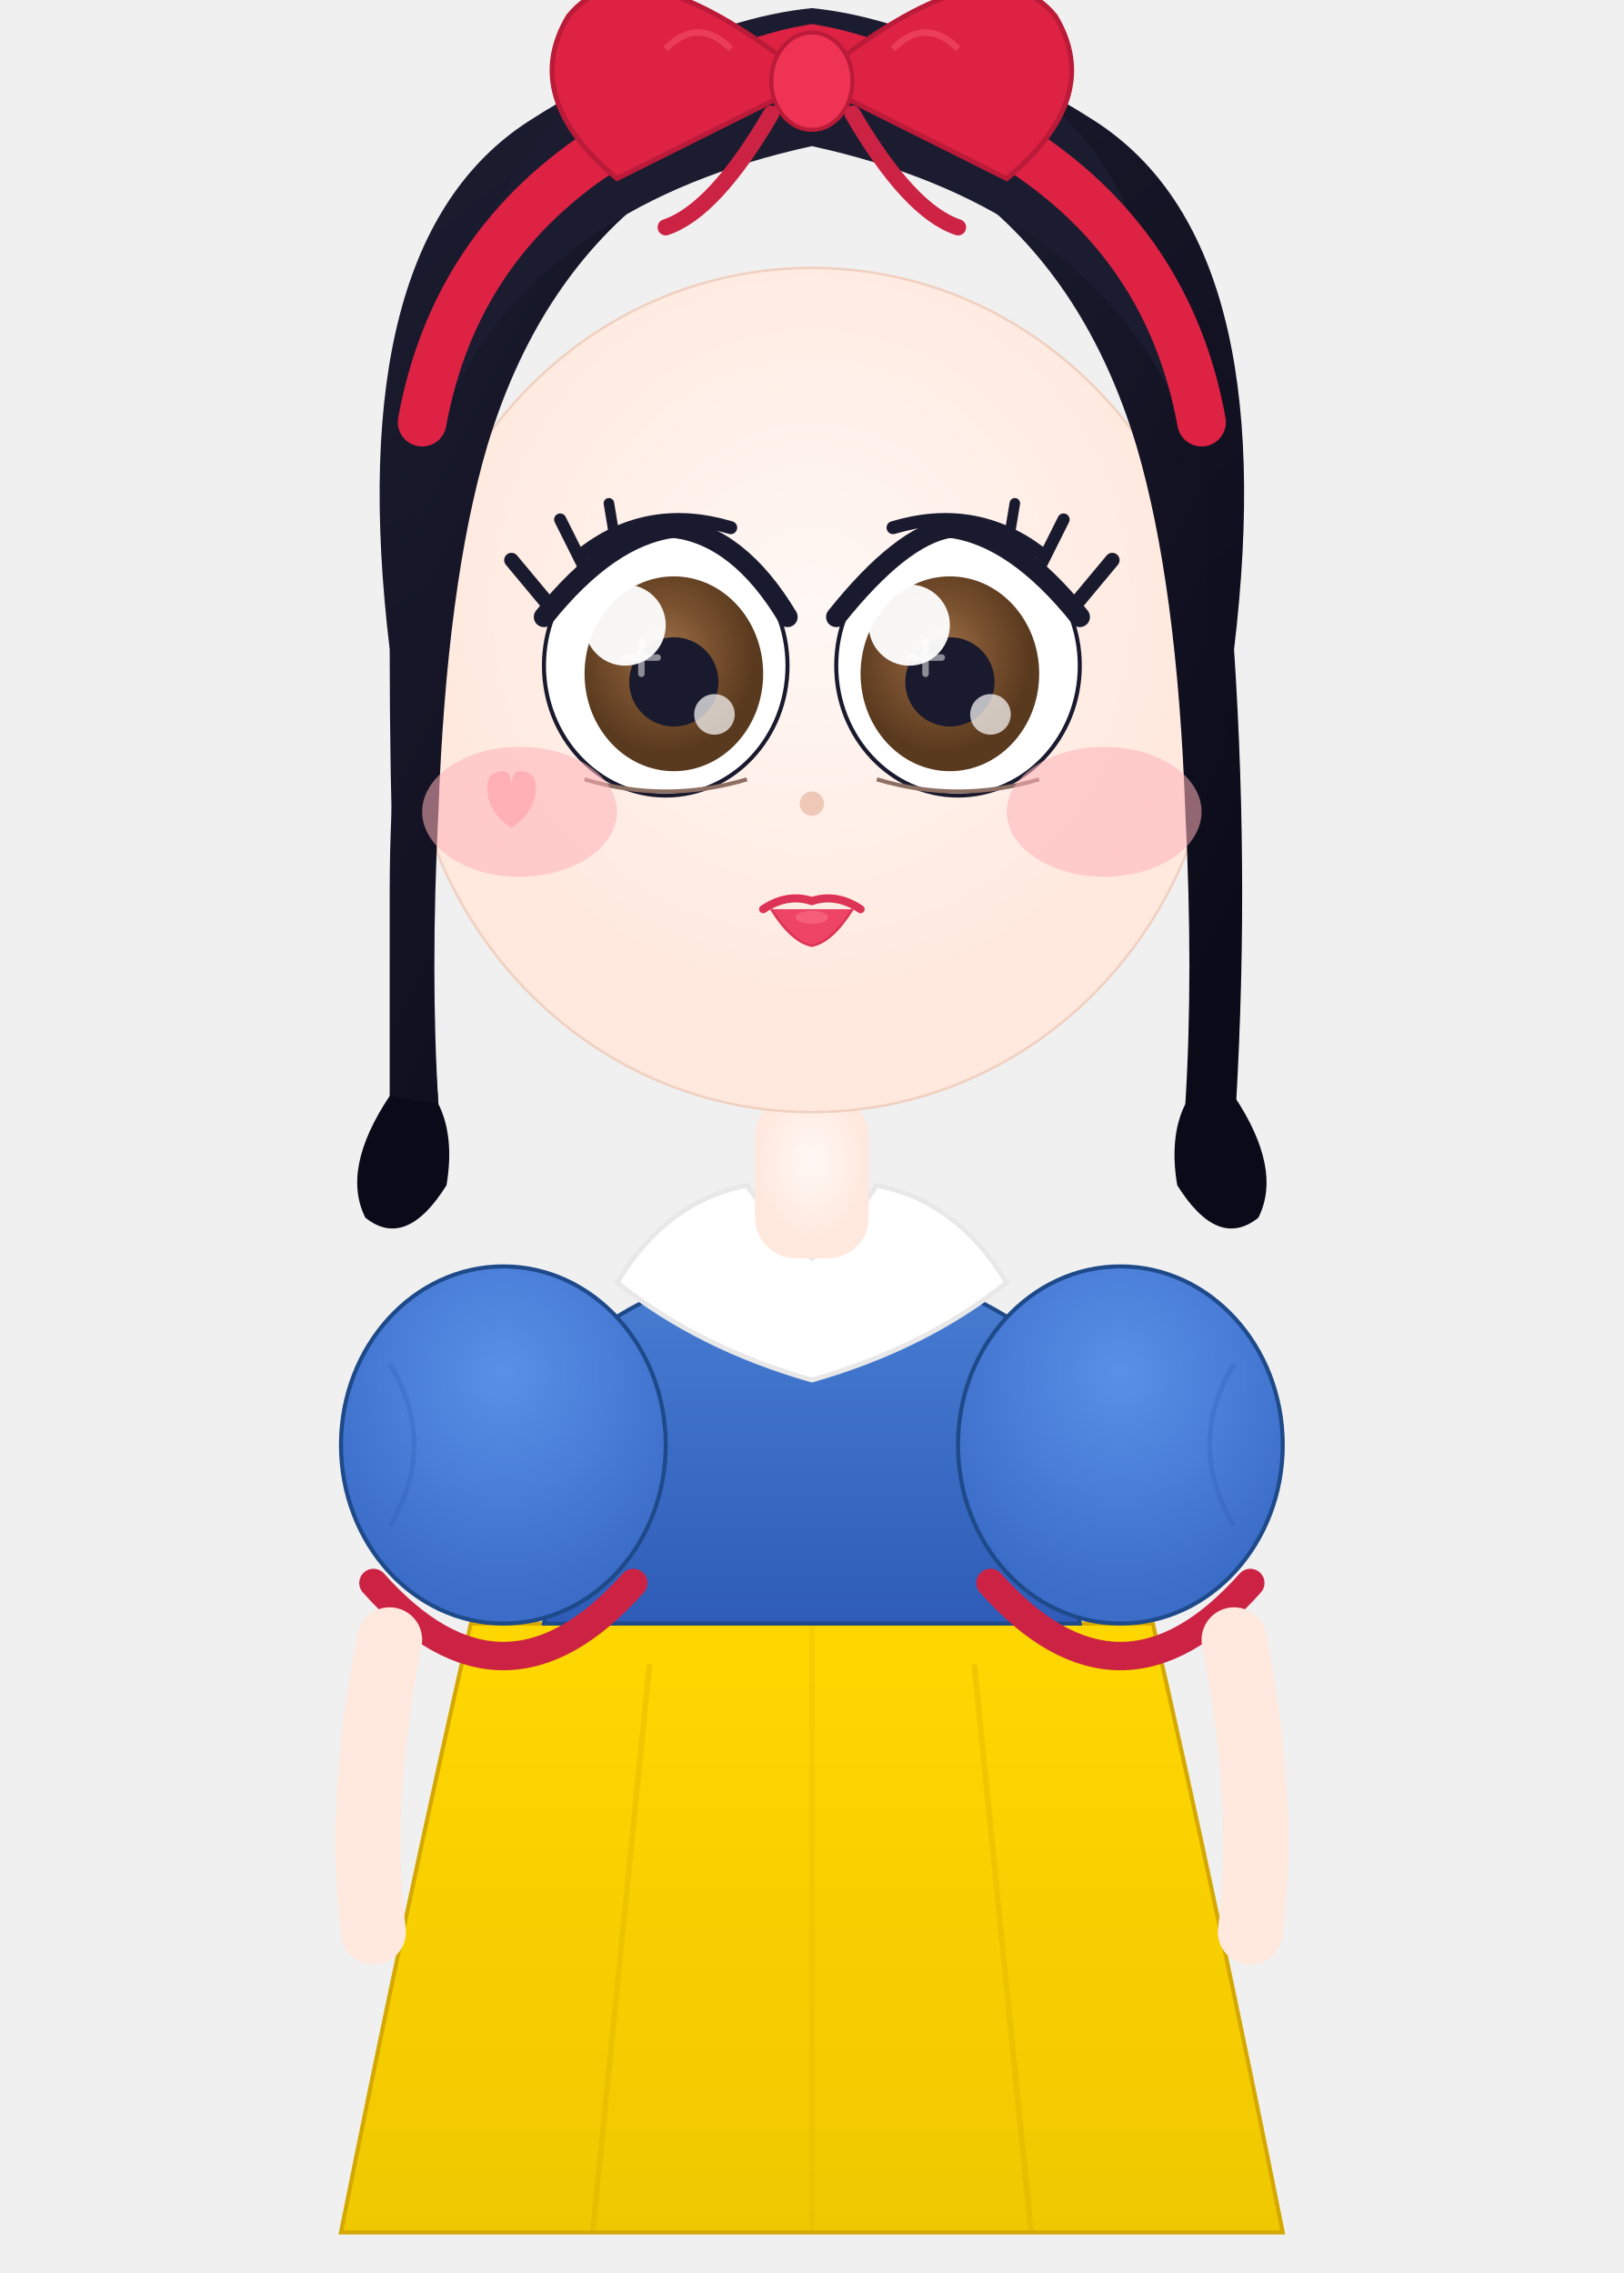
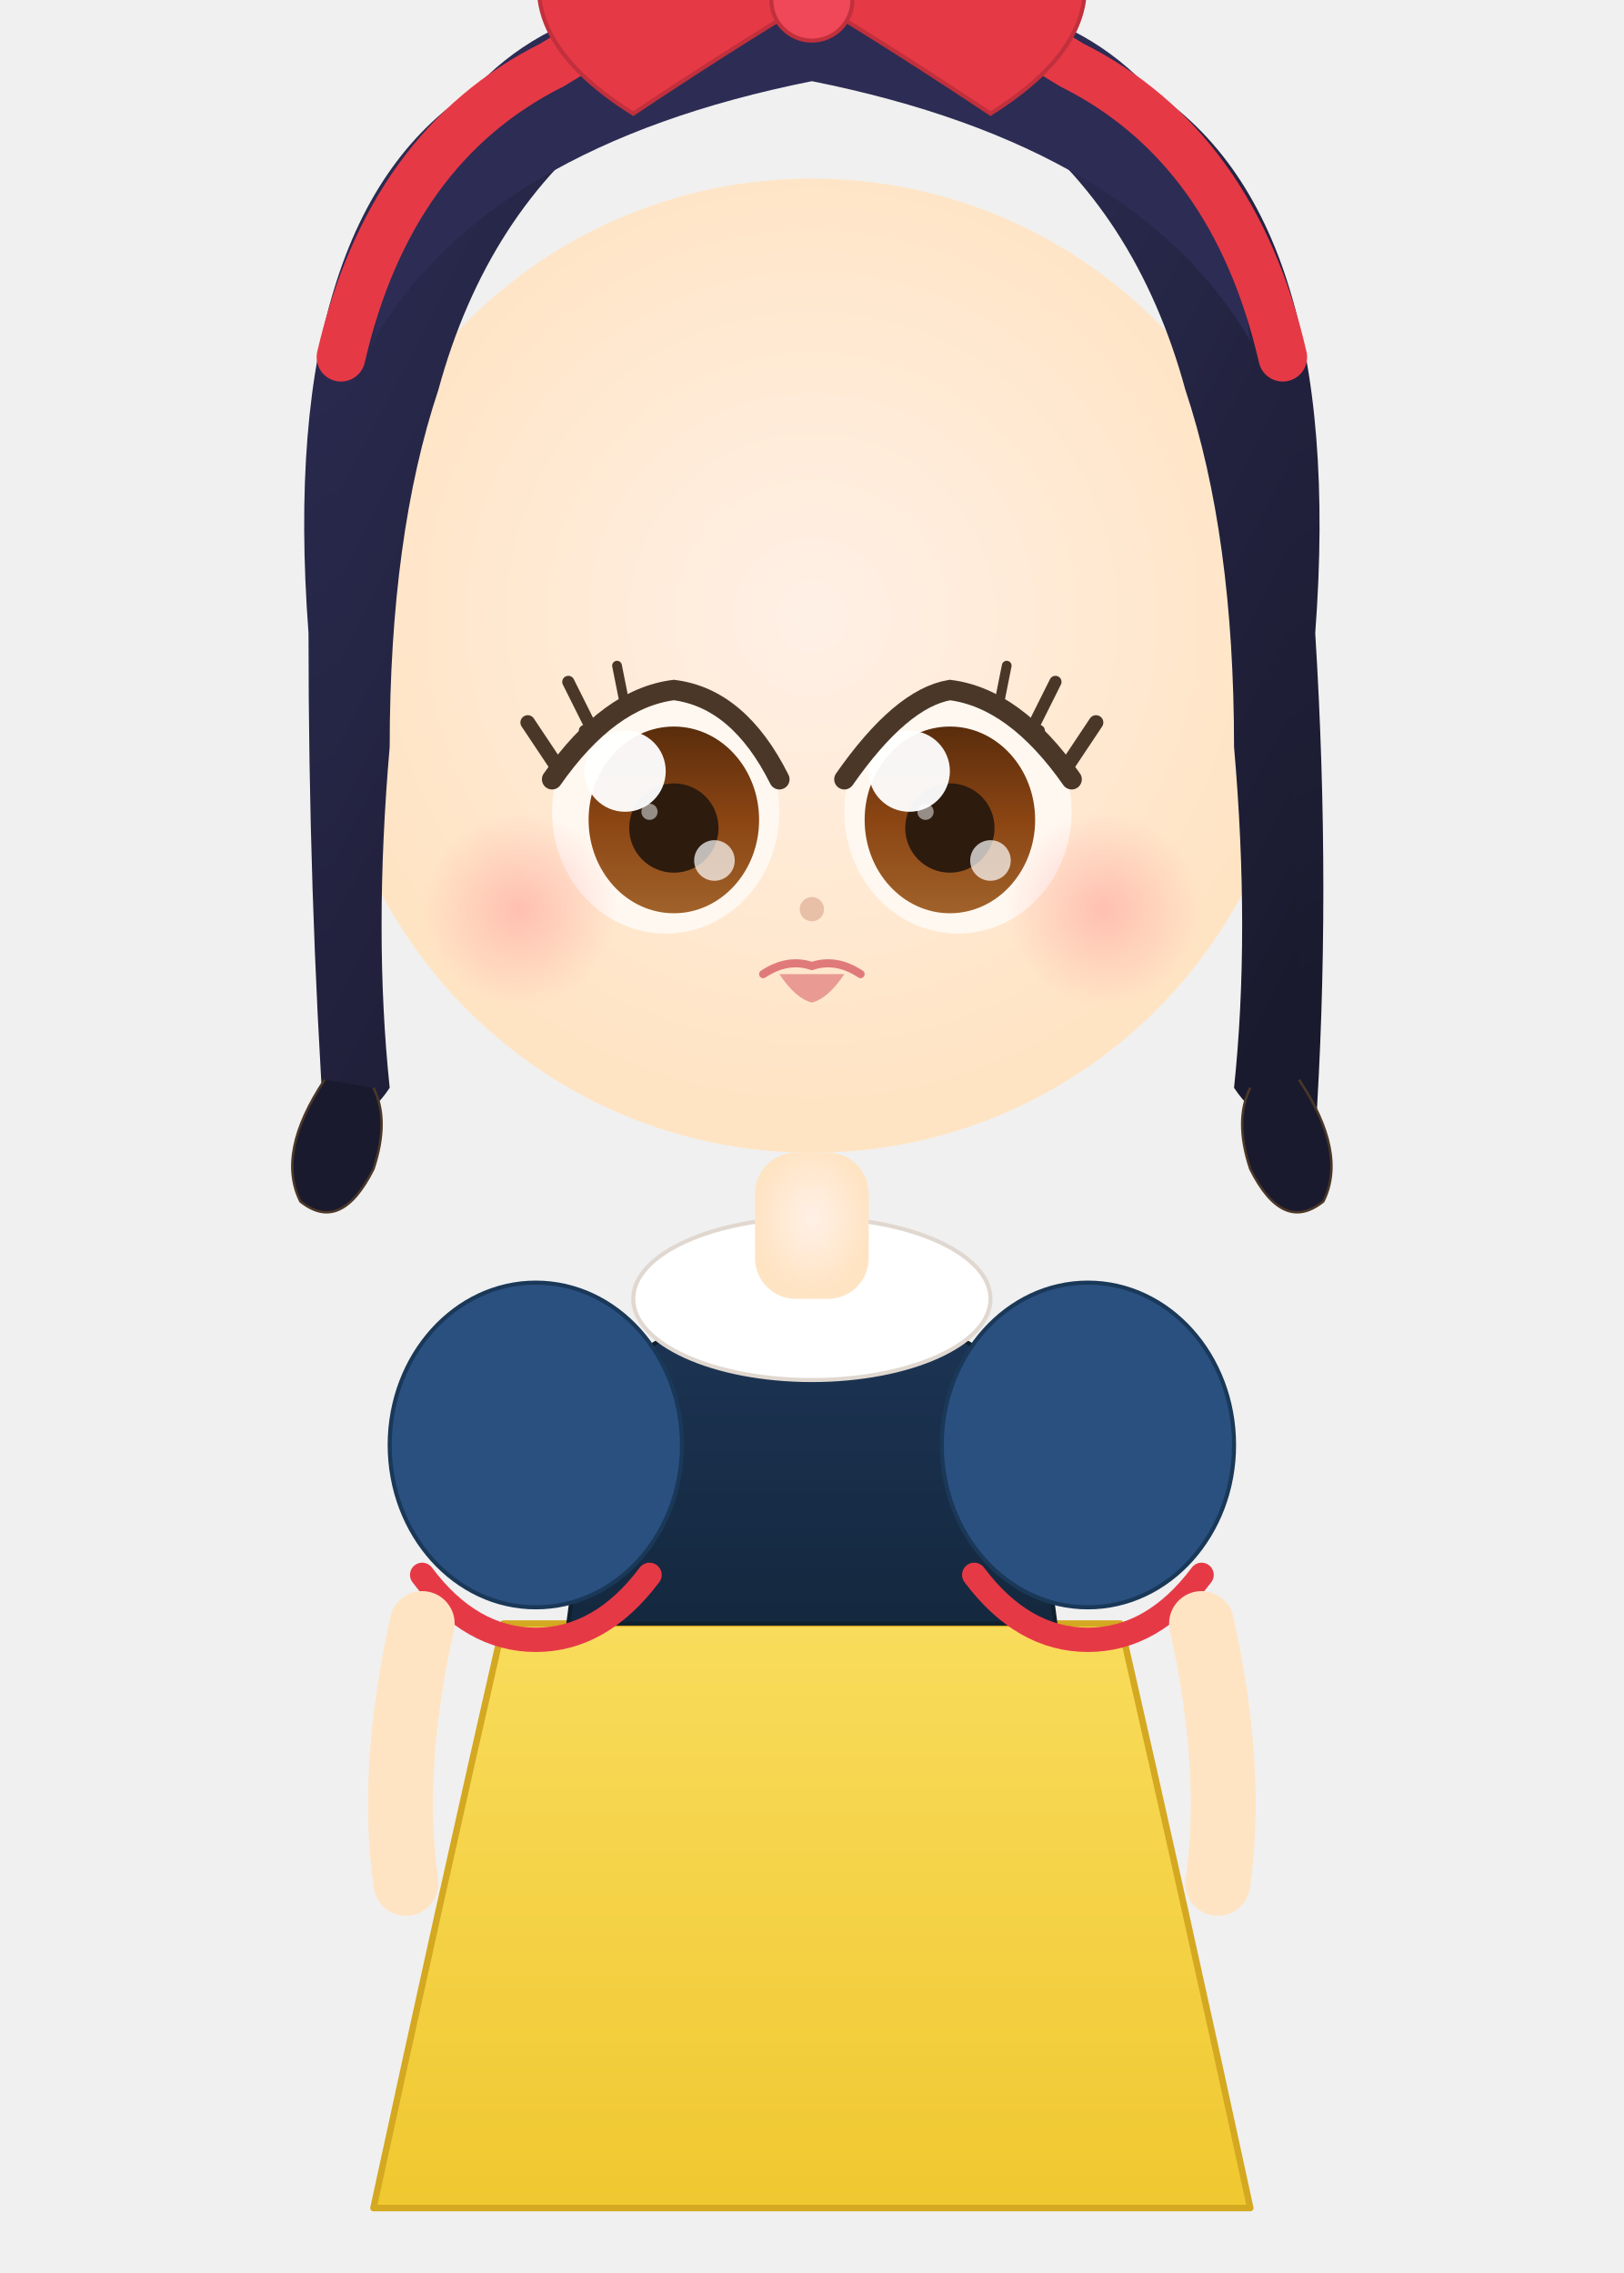
<svg xmlns="http://www.w3.org/2000/svg" viewBox="0 0 200 280" width="200" height="280">
  <defs>
-     <radialGradient id="skinGrad" cx="50%" cy="40%" r="50%">
-       <stop offset="0%" stop-color="#FFF8F5" />
-       <stop offset="100%" stop-color="#FFE8DD" />
+     <radialGradient id="skinGrad" cx="50%" cy="45%" r="50%">
+       <stop offset="0%" stop-color="#FFF0E6" />
+       <stop offset="100%" stop-color="#FFE4C4" />
    </radialGradient>
    <linearGradient id="hairGrad" x1="20%" y1="0%" x2="80%" y2="100%">
-       <stop offset="0%" stop-color="#1C1C30" />
-       <stop offset="100%" stop-color="#0A0A18" />
+       <stop offset="0%" stop-color="#2C2C54" />
+       <stop offset="100%" stop-color="#1A1A2E" />
    </linearGradient>
    <linearGradient id="blueGrad" x1="0" y1="0" x2="0" y2="1">
-       <stop offset="0%" stop-color="#4A80D4" />
-       <stop offset="100%" stop-color="#2E5CB8" />
+       <stop offset="0%" stop-color="#1D3557" />
+       <stop offset="100%" stop-color="#14283E" />
    </linearGradient>
    <linearGradient id="yellowGrad" x1="0" y1="0" x2="0" y2="1">
-       <stop offset="0%" stop-color="#FFD700" />
-       <stop offset="100%" stop-color="#F0C800" />
+       <stop offset="0%" stop-color="#F9DC5C" />
+       <stop offset="100%" stop-color="#F0C830" />
    </linearGradient>
-     <radialGradient id="sleeveGrad" cx="50%" cy="30%" r="65%">
-       <stop offset="0%" stop-color="#5A90E8" />
-       <stop offset="100%" stop-color="#3A6CC8" />
-     </radialGradient>
-     <radialGradient id="eyeGrad" cx="45%" cy="40%" r="50%">
-       <stop offset="0%" stop-color="#A0724A" />
-       <stop offset="50%" stop-color="#7B5230" />
-       <stop offset="100%" stop-color="#5A3A1E" />
+     <linearGradient id="eyeShade" x1="0" y1="0" x2="0" y2="1">
+       <stop offset="0%" stop-color="#5A2D0C" />
+       <stop offset="50%" stop-color="#8B4513" />
+       <stop offset="100%" stop-color="#A0622A" />
+     </linearGradient>
+     <radialGradient id="blushGrad" cx="50%" cy="50%" r="50%">
+       <stop offset="0%" stop-color="#FF9999" stop-opacity="0.5" />
+       <stop offset="100%" stop-color="#FF9999" stop-opacity="0" />
    </radialGradient>
  </defs>
-   <path d="M58 200 Q50 235 42 275 L158 275 Q150 235 142 200 Z" fill="url(#yellowGrad)" stroke="#D4A800" stroke-width="0.5" />
-   <path d="M80 205 Q77 235 73 275" fill="none" stroke="#D4A800" stroke-width="0.7" opacity="0.3" />
-   <path d="M100 200 Q100 235 100 275" fill="none" stroke="#D4A800" stroke-width="0.7" opacity="0.2" />
-   <path d="M120 205 Q123 235 127 275" fill="none" stroke="#D4A800" stroke-width="0.7" opacity="0.3" />
-   <path d="M72 165 L67 200 L133 200 L128 165 Q118 157 100 154 Q82 157 72 165 Z" fill="url(#blueGrad)" stroke="#1E4A8A" stroke-width="0.5" />
-   <path d="M76 158 Q82 148 92 146 Q96 152 100 155 Q104 152 108 146 Q118 148 124 158 Q114 166 100 170 Q86 166 76 158 Z" fill="white" stroke="#E8E8E8" stroke-width="0.6" />
-   <ellipse cx="62" cy="178" rx="20" ry="22" fill="url(#sleeveGrad)" stroke="#1E4A8A" stroke-width="0.5" />
-   <path d="M48 168 Q54 178 48 188" fill="none" stroke="#2858B0" stroke-width="0.6" opacity="0.25" />
-   <path d="M46 195 Q54 204 62 204 Q70 204 78 195" fill="none" stroke="#CC2244" stroke-width="3.5" stroke-linecap="round" />
-   <ellipse cx="138" cy="178" rx="20" ry="22" fill="url(#sleeveGrad)" stroke="#1E4A8A" stroke-width="0.5" />
-   <path d="M152 168 Q146 178 152 188" fill="none" stroke="#2858B0" stroke-width="0.6" opacity="0.25" />
-   <path d="M122 195 Q130 204 138 204 Q146 204 154 195" fill="none" stroke="#CC2244" stroke-width="3.5" stroke-linecap="round" />
-   <path d="M48 202 Q44 222 46 238" fill="none" stroke="#FFE8DD" stroke-width="8" stroke-linecap="round" />
-   <path d="M152 202 Q156 222 154 238" fill="none" stroke="#FFE8DD" stroke-width="8" stroke-linecap="round" />
-   <rect x="93" y="135" width="14" height="20" rx="5" fill="url(#skinGrad)" />
-   <ellipse cx="100" cy="85" rx="50" ry="52" fill="url(#skinGrad)" stroke="#F0D0C0" stroke-width="0.3" />
-   <path d="M48 80 Q42 30 65 15 Q82 4 100 2 Q118 4 135 15 Q158 30 152 80 Q154 110 152 140 L148 136 Q150 110 148 82 Q148 38 132 22 Q118 10 100 8 Q82 10 68 22 Q52 38 52 82 Q52 110 54 136 L50 140 Q48 110 48 80 Z" fill="url(#hairGrad)" />
-   <path d="M52 75 Q48 50 62 30 Q72 18 86 12 L80 24 Q66 35 60 55 Q55 72 54 100 Q53 120 54 136 Q50 142 48 138 L48 110 Q48 88 52 75 Z" fill="url(#hairGrad)" />
-   <path d="M48 135 Q42 144 45 150 Q50 154 55 146 Q56 140 54 136" fill="#0A0A18" />
-   <path d="M148 75 Q152 50 138 30 Q128 18 114 12 L120 24 Q134 35 140 55 Q145 72 146 100 Q147 120 146 136 Q150 142 152 138 L152 110 Q152 88 148 75 Z" fill="url(#hairGrad)" />
-   <path d="M152 135 Q158 144 155 150 Q150 154 145 146 Q144 140 146 136" fill="#0A0A18" />
-   <path d="M56 48 Q58 18 78 8 Q90 2 100 1 Q110 2 122 8 Q142 18 144 48 Q132 25 100 18 Q68 25 56 48 Z" fill="#1C1C30" />
-   <path d="M76 10 Q88 4 100 3 Q108 4 114 7" fill="none" stroke="#3838558" stroke-width="2" opacity="0.25" stroke-linecap="round" />
-   <path d="M52 52 Q56 30 75 18 Q88 8 100 6 Q112 8 125 18 Q144 30 148 52" fill="none" stroke="#DD2244" stroke-width="6" stroke-linecap="round" />
-   <path d="M100 10 Q78 -8 70 2 Q64 12 76 22 Q88 16 100 10 Z" fill="#DD2244" stroke="#BB1A38" stroke-width="0.6" />
-   <path d="M82 6 Q86 2 90 6" fill="none" stroke="#FF6677" stroke-width="0.8" opacity="0.4" />
-   <path d="M100 10 Q122 -8 130 2 Q136 12 124 22 Q112 16 100 10 Z" fill="#DD2244" stroke="#BB1A38" stroke-width="0.6" />
-   <path d="M110 6 Q114 2 118 6" fill="none" stroke="#FF6677" stroke-width="0.8" opacity="0.4" />
-   <ellipse cx="100" cy="10" rx="5" ry="6" fill="#EE3355" stroke="#BB1A38" stroke-width="0.5" />
-   <path d="M95 14 Q88 26 82 28" fill="none" stroke="#CC2244" stroke-width="2" stroke-linecap="round" />
-   <path d="M105 14 Q112 26 118 28" fill="none" stroke="#CC2244" stroke-width="2" stroke-linecap="round" />
-   <path d="M72 68 Q80 62 90 65" fill="none" stroke="#1A1A2E" stroke-width="1.6" stroke-linecap="round" />
-   <path d="M110 65 Q120 62 128 68" fill="none" stroke="#1A1A2E" stroke-width="1.6" stroke-linecap="round" />
-   <ellipse cx="82" cy="82" rx="15" ry="16" fill="white" stroke="#1A1A2E" stroke-width="0.5" />
-   <ellipse cx="83" cy="83" rx="11" ry="12" fill="url(#eyeGrad)" />
-   <circle cx="83" cy="84" r="5.5" fill="#1A1A2E" />
-   <circle cx="77" cy="77" r="5" fill="white" opacity="0.95" />
-   <circle cx="88" cy="88" r="2.5" fill="white" opacity="0.7" />
-   <g transform="translate(79,81)" opacity="0.5">
-     <line x1="0" y1="-2" x2="0" y2="2" stroke="white" stroke-width="0.8" stroke-linecap="round" />
-     <line x1="-2" y1="0" x2="2" y2="0" stroke="white" stroke-width="0.8" stroke-linecap="round" />
-   </g>
-   <path d="M67 76 Q75 66 83 65 Q91 66 97 76" stroke="#1A1A2E" stroke-width="2.5" fill="none" stroke-linecap="round" />
-   <line x1="68" y1="75" x2="63" y2="69" stroke="#1A1A2E" stroke-width="1.8" stroke-linecap="round" />
-   <line x1="72" y1="70" x2="69" y2="64" stroke="#1A1A2E" stroke-width="1.5" stroke-linecap="round" />
-   <line x1="76" y1="68" x2="75" y2="62" stroke="#1A1A2E" stroke-width="1.3" stroke-linecap="round" />
-   <path d="M72 96 Q82 99 92 96" stroke="#8D6E63" stroke-width="0.5" fill="none" />
-   <ellipse cx="118" cy="82" rx="15" ry="16" fill="white" stroke="#1A1A2E" stroke-width="0.5" />
-   <ellipse cx="117" cy="83" rx="11" ry="12" fill="url(#eyeGrad)" />
-   <circle cx="117" cy="84" r="5.5" fill="#1A1A2E" />
-   <circle cx="112" cy="77" r="5" fill="white" opacity="0.95" />
-   <circle cx="122" cy="88" r="2.5" fill="white" opacity="0.7" />
-   <g transform="translate(114,81)" opacity="0.5">
-     <line x1="0" y1="-2" x2="0" y2="2" stroke="white" stroke-width="0.8" stroke-linecap="round" />
-     <line x1="-2" y1="0" x2="2" y2="0" stroke="white" stroke-width="0.8" stroke-linecap="round" />
-   </g>
-   <path d="M103 76 Q111 66 117 65 Q125 66 133 76" stroke="#1A1A2E" stroke-width="2.5" fill="none" stroke-linecap="round" />
-   <line x1="132" y1="75" x2="137" y2="69" stroke="#1A1A2E" stroke-width="1.8" stroke-linecap="round" />
-   <line x1="128" y1="70" x2="131" y2="64" stroke="#1A1A2E" stroke-width="1.5" stroke-linecap="round" />
-   <line x1="124" y1="68" x2="125" y2="62" stroke="#1A1A2E" stroke-width="1.3" stroke-linecap="round" />
-   <path d="M108 96 Q118 99 128 96" stroke="#8D6E63" stroke-width="0.5" fill="none" />
-   <circle cx="100" cy="99" r="1.5" fill="#F0C8B8" />
-   <ellipse cx="64" cy="100" rx="12" ry="8" fill="#FFB0B8" opacity="0.55" />
-   <ellipse cx="136" cy="100" rx="12" ry="8" fill="#FFB0B8" opacity="0.55" />
-   <path d="M60 97 Q60 95 62 95 Q63 95 63 97 Q63 95 64 95 Q66 95 66 97 Q66 100 63 102 Q60 100 60 97 Z" fill="#FF8899" opacity="0.4" />
-   <path d="M94 112 Q97 110 100 111 Q103 110 106 112" fill="none" stroke="#DD3355" stroke-width="1" stroke-linecap="round" />
-   <path d="M95 112 Q97.5 116 100 116.5 Q102.5 116 105 112" fill="#EE4466" stroke="#DD3355" stroke-width="0.3" />
-   <ellipse cx="100" cy="113" rx="2" ry="0.8" fill="#FF8899" opacity="0.4" />
+   <path d="M62 200 Q54 235 46 272 L154 272 Q146 235 138 200 Z" fill="url(#yellowGrad)" stroke="#D4A820" stroke-width="0.8" stroke-linejoin="round" />
+   <path d="M74 170 L70 200 L130 200 L126 170 Q116 162 100 158 Q84 162 74 170 Z" fill="url(#blueGrad)" stroke="#0F1F2E" stroke-width="0.5" stroke-linejoin="round" />
+   <ellipse cx="100" cy="160" rx="22" ry="10" fill="white" stroke="#E0D8D0" stroke-width="0.5" />
+   <ellipse cx="66" cy="178" rx="18" ry="20" fill="#2A5080" stroke="#1A3858" stroke-width="0.5" />
+   <ellipse cx="134" cy="178" rx="18" ry="20" fill="#2A5080" stroke="#1A3858" stroke-width="0.5" />
+   <path d="M52 194 Q58 202 66 202 Q74 202 80 194" fill="none" stroke="#E63946" stroke-width="3" stroke-linecap="round" />
+   <path d="M120 194 Q126 202 134 202 Q142 202 148 194" fill="none" stroke="#E63946" stroke-width="3" stroke-linecap="round" />
+   <path d="M52 200 Q48 218 50 232" fill="none" stroke="#FFE4C4" stroke-width="8" stroke-linecap="round" />
+   <path d="M148 200 Q152 218 150 232" fill="none" stroke="#FFE4C4" stroke-width="8" stroke-linecap="round" />
+   <rect x="93" y="142" width="14" height="18" rx="5" fill="url(#skinGrad)" />
+   <circle cx="100" cy="82" r="60" fill="url(#skinGrad)" />
+   <path d="M38 78 Q34 25 60 10 Q80 0 100 -2 Q120 0 140 10 Q166 25 162 78 Q164 110 162 140 L158 136 Q160 108 158 80 Q156 35 138 18 Q120 5 100 3 Q80 5 62 18 Q44 35 42 80 Q42 108 44 136 L40 140 Q38 110 38 78 Z" fill="url(#hairGrad)" />
+   <path d="M42 72 Q38 40 56 20 Q68 8 82 2 L76 14 Q60 26 54 48 Q48 66 48 92 Q46 115 48 134 Q44 140 40 136 Q40 110 42 72 Z" fill="url(#hairGrad)" />
+   <path d="M40 133 Q34 142 37 148 Q42 152 46 144 Q48 138 46 134" fill="#1A1A2E" stroke="#4A3728" stroke-width="0.3" />
+   <path d="M158 72 Q162 40 144 20 Q132 8 118 2 L124 14 Q140 26 146 48 Q152 66 152 92 Q154 115 152 134 Q156 140 160 136 Q160 110 158 72 Z" fill="url(#hairGrad)" />
+   <path d="M160 133 Q166 142 163 148 Q158 152 154 144 Q152 138 154 134" fill="#1A1A2E" stroke="#4A3728" stroke-width="0.3" />
+   <path d="M46 42 Q50 10 72 2 Q86 -4 100 -5 Q114 -4 128 2 Q150 10 154 42 Q140 18 100 10 Q60 18 46 42 Z" fill="#2C2C54" />
+   <path d="M74 6 Q88 -2 100 -3 Q108 -2 116 2" fill="none" stroke="#4A4A6A" stroke-width="2.5" opacity="0.3" stroke-linecap="round" />
+   <path d="M42 44 Q48 18 68 8 Q84 -2 100 -4 Q116 -2 132 8 Q152 18 158 44" fill="none" stroke="#E63946" stroke-width="6" stroke-linecap="round" />
+   <path d="M100 0 Q76 -18 68 -8 Q62 4 78 14 Q90 6 100 0 Z" fill="#E63946" stroke="#C1303C" stroke-width="0.5" />
+   <path d="M100 0 Q124 -18 132 -8 Q138 4 122 14 Q110 6 100 0 Z" fill="#E63946" stroke="#C1303C" stroke-width="0.5" />
+   <circle cx="100" cy="0" r="5" fill="#F04858" stroke="#C1303C" stroke-width="0.5" />
+   <path d="M80 -6 Q84 -10 88 -6" fill="none" stroke="#FF7080" stroke-width="0.8" opacity="0.5" />
+   <path d="M112 -6 Q116 -10 120 -6" fill="none" stroke="#FF7080" stroke-width="0.8" opacity="0.5" />
+   <path d="M72 90 Q80 86 88 88" fill="none" stroke="#4A3728" stroke-width="1.4" stroke-linecap="round" />
+   <path d="M112 88 Q120 86 128 90" fill="none" stroke="#4A3728" stroke-width="1.4" stroke-linecap="round" />
+   <ellipse cx="82" cy="100" rx="14" ry="15" fill="#FFF8F0" />
+   <ellipse cx="83" cy="101" rx="10.5" ry="11.5" fill="url(#eyeShade)" />
+   <circle cx="83" cy="102" r="5.5" fill="#2D1B0E" />
+   <circle cx="77" cy="95" r="5" fill="white" opacity="0.95" />
+   <circle cx="88" cy="106" r="2.5" fill="white" opacity="0.7" />
+   <circle cx="80" cy="100" r="1" fill="white" opacity="0.5" />
+   <path d="M68 96 Q75 86 83 85 Q91 86 96 96" stroke="#4A3728" stroke-width="2.5" fill="none" stroke-linecap="round" />
+   <line x1="69" y1="95" x2="65" y2="89" stroke="#4A3728" stroke-width="1.8" stroke-linecap="round" />
+   <line x1="73" y1="90" x2="70" y2="84" stroke="#4A3728" stroke-width="1.5" stroke-linecap="round" />
+   <line x1="77" y1="87" x2="76" y2="82" stroke="#4A3728" stroke-width="1.2" stroke-linecap="round" />
+   <ellipse cx="118" cy="100" rx="14" ry="15" fill="#FFF8F0" />
+   <ellipse cx="117" cy="101" rx="10.5" ry="11.5" fill="url(#eyeShade)" />
+   <circle cx="117" cy="102" r="5.5" fill="#2D1B0E" />
+   <circle cx="112" cy="95" r="5" fill="white" opacity="0.95" />
+   <circle cx="122" cy="106" r="2.5" fill="white" opacity="0.7" />
+   <circle cx="114" cy="100" r="1" fill="white" opacity="0.5" />
+   <path d="M104 96 Q111 86 117 85 Q125 86 132 96" stroke="#4A3728" stroke-width="2.5" fill="none" stroke-linecap="round" />
+   <line x1="131" y1="95" x2="135" y2="89" stroke="#4A3728" stroke-width="1.8" stroke-linecap="round" />
+   <line x1="127" y1="90" x2="130" y2="84" stroke="#4A3728" stroke-width="1.5" stroke-linecap="round" />
+   <line x1="123" y1="87" x2="124" y2="82" stroke="#4A3728" stroke-width="1.2" stroke-linecap="round" />
+   <circle cx="100" cy="112" r="1.5" fill="#E8C0A8" />
+   <circle cx="64" cy="112" r="12" fill="url(#blushGrad)" />
+   <circle cx="136" cy="112" r="12" fill="url(#blushGrad)" />
+   <path d="M94 120 Q97 118 100 119 Q103 118 106 120" fill="none" stroke="#E07A7A" stroke-width="1" stroke-linecap="round" />
+   <path d="M96 120 Q98 123 100 123.5 Q102 123 104 120" fill="#E07A7A" opacity="0.7" />
</svg>
